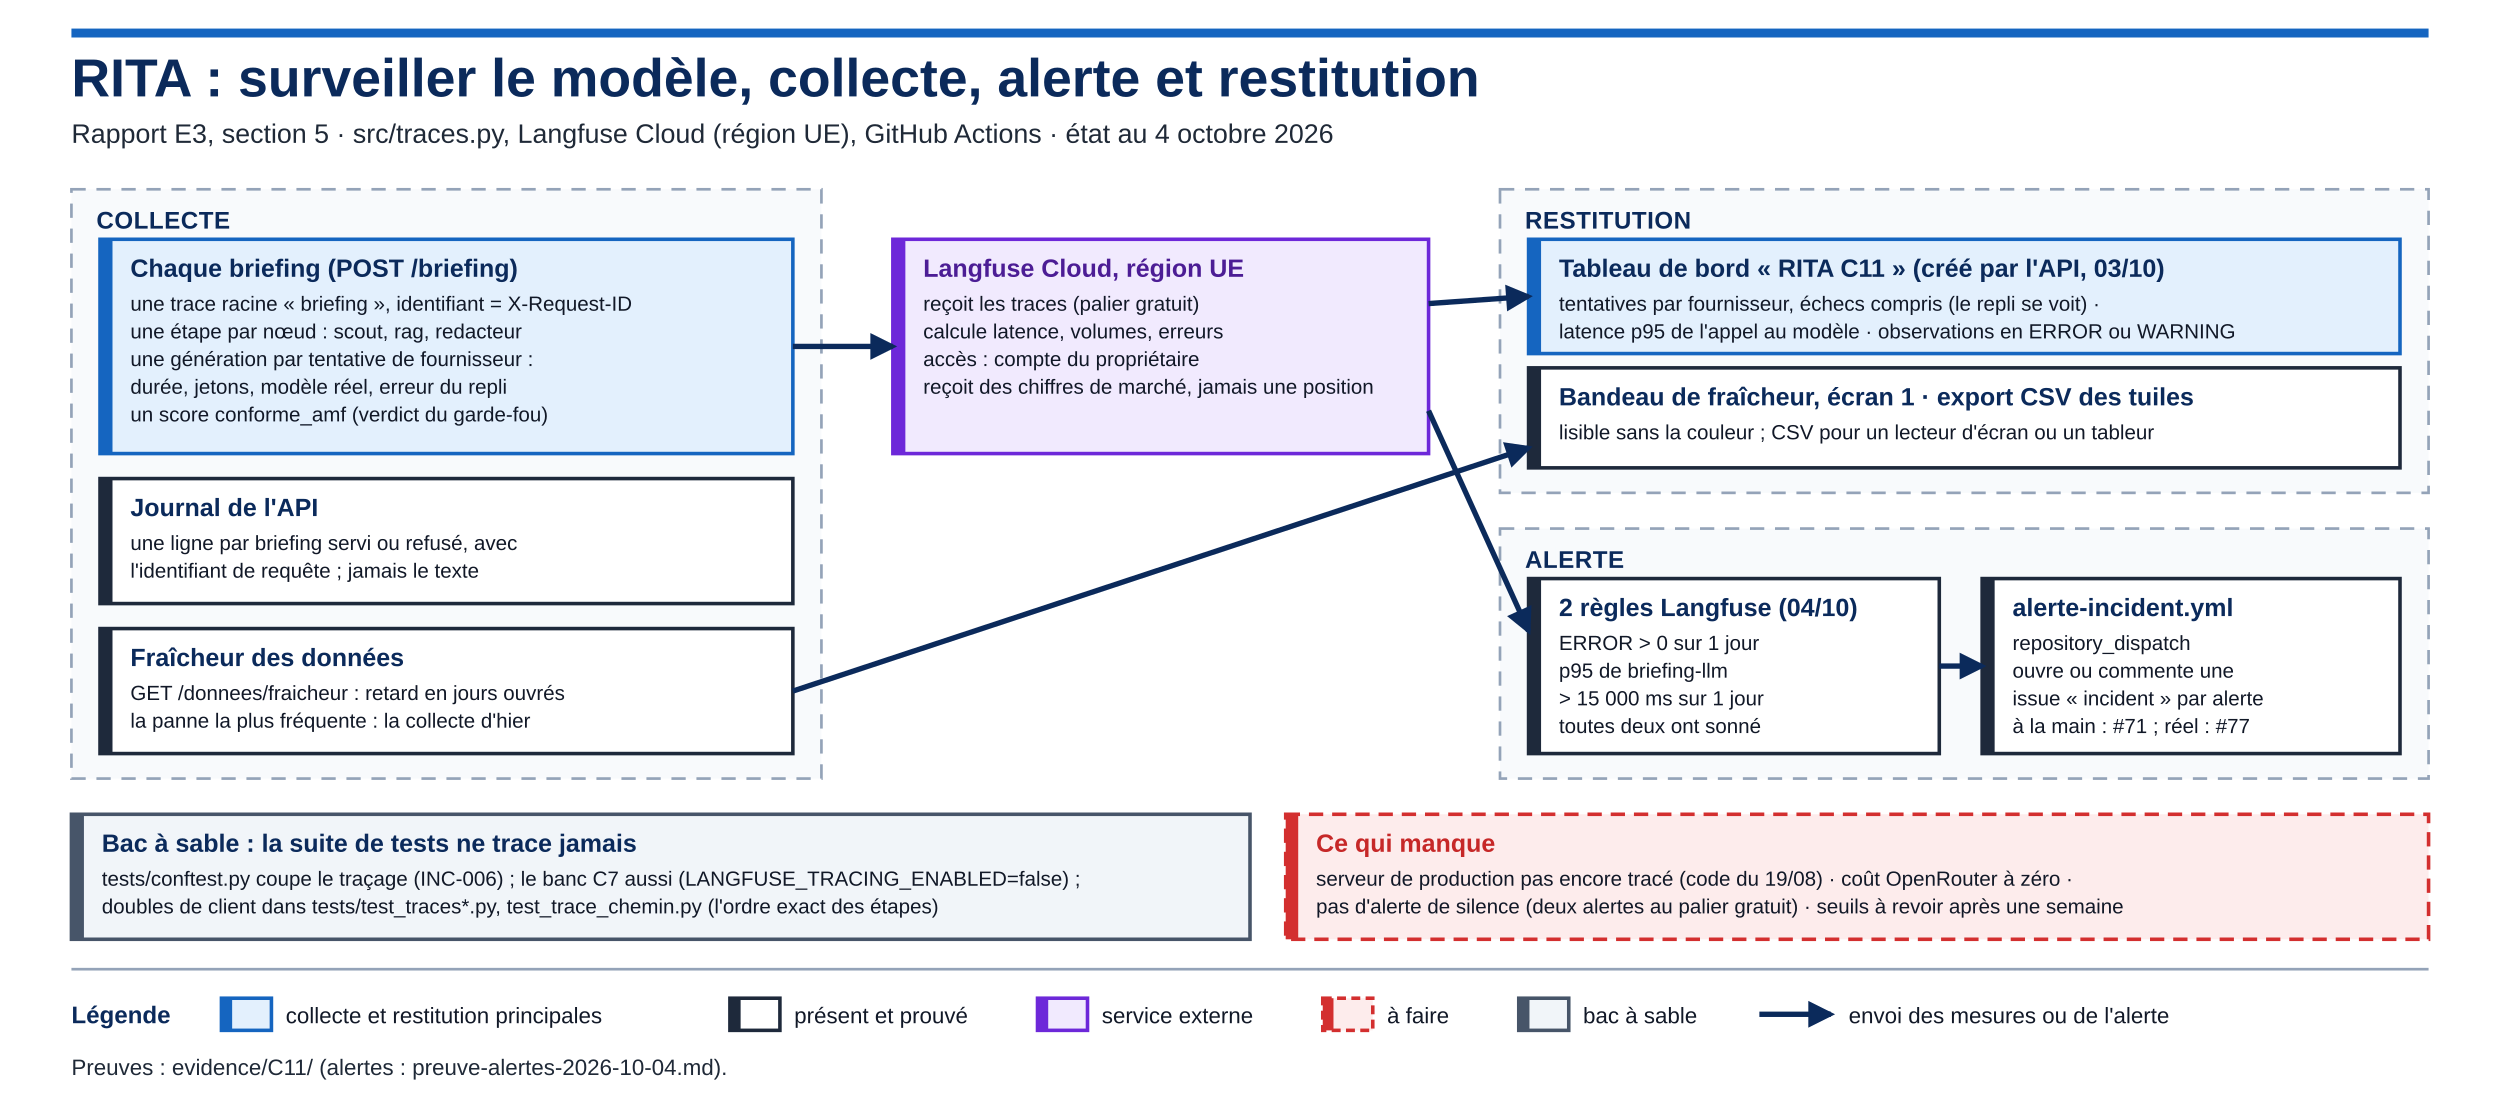
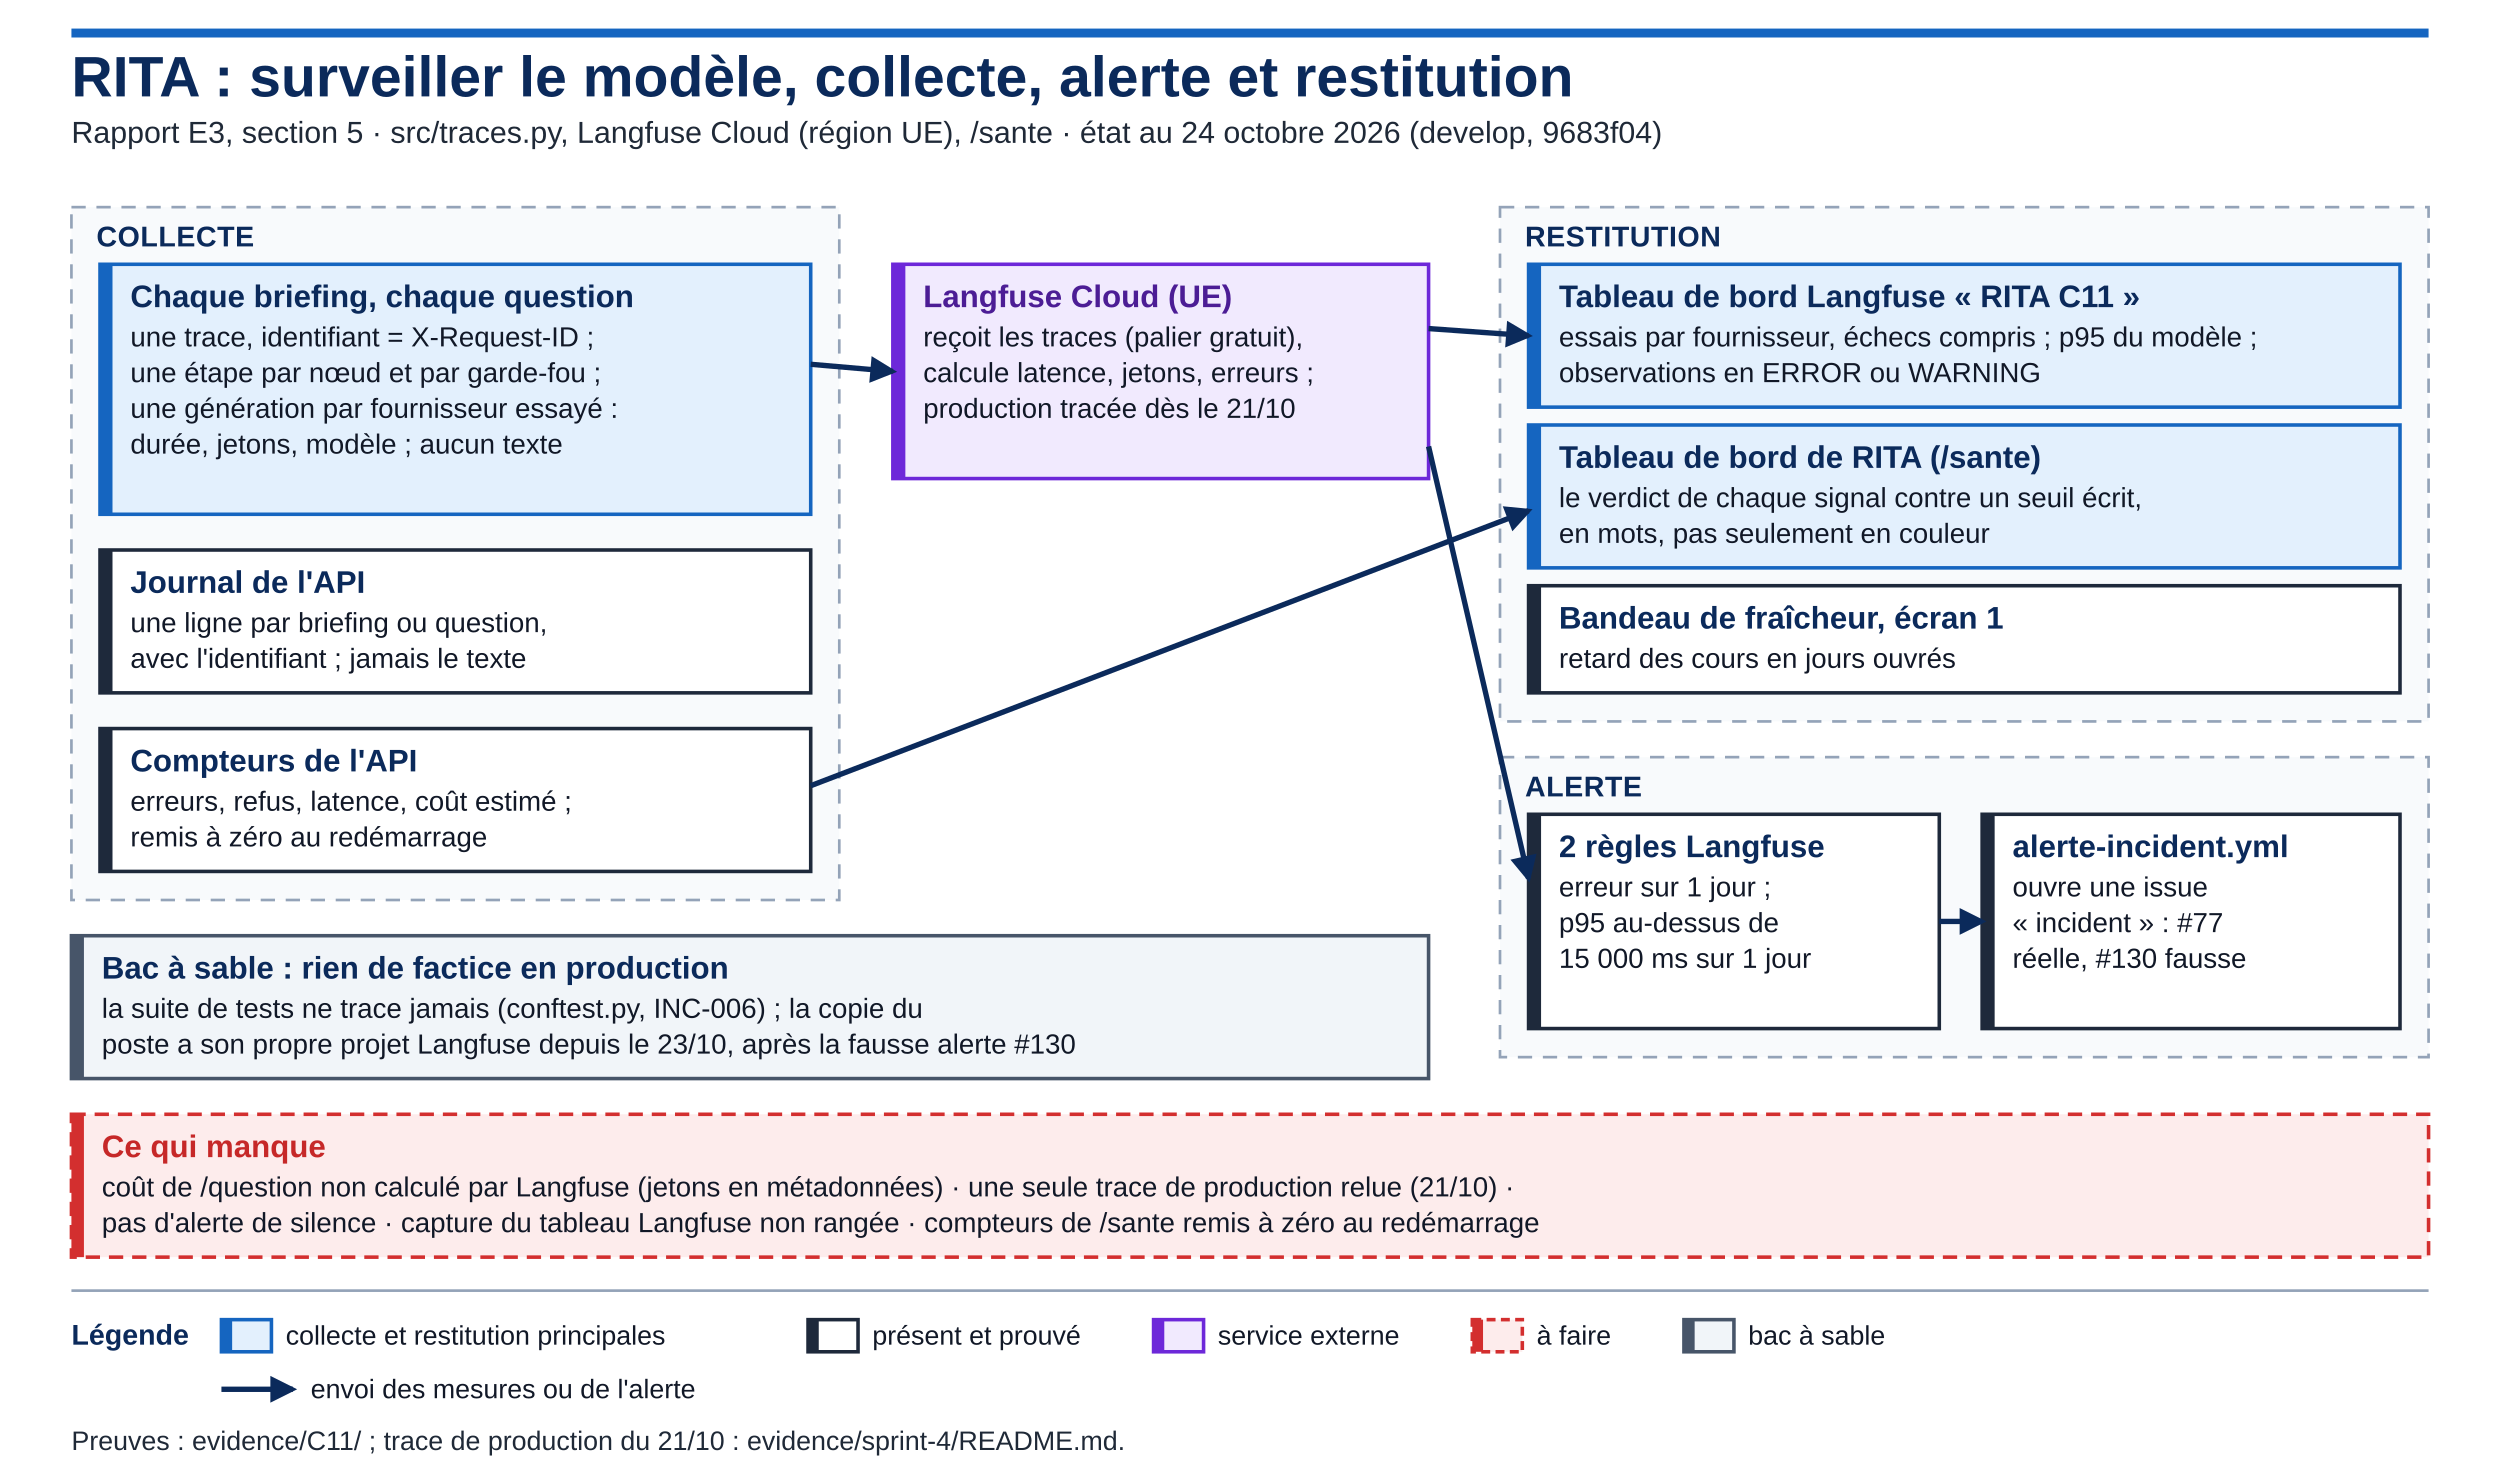
- <svg xmlns="http://www.w3.org/2000/svg" width="1400" height="616" viewBox="0 0 1400 616" font-family="Segoe UI,Calibri,Arial,sans-serif">
+ <svg xmlns="http://www.w3.org/2000/svg" width="1400" height="826" viewBox="0 0 1400 826" font-family="Segoe UI,Calibri,Arial,sans-serif">
  <defs>
    <marker id="fl-flux" markerWidth="5" markerHeight="5" refX="4.2" refY="2.5" orient="auto" markerUnits="strokeWidth">
      <polygon points="0 0,5 2.5,0 5" fill="#0B2A5B" />
    </marker>
    <marker id="fl-ecriture" markerWidth="5" markerHeight="5" refX="4.2" refY="2.5" orient="auto" markerUnits="strokeWidth">
      <polygon points="0 0,5 2.5,0 5" fill="#1565C0" />
    </marker>
    <marker id="fl-lecture" markerWidth="5" markerHeight="5" refX="4.2" refY="2.5" orient="auto" markerUnits="strokeWidth">
      <polygon points="0 0,5 2.5,0 5" fill="#15803D" />
    </marker>
    <marker id="fl-erreur" markerWidth="5" markerHeight="5" refX="4.2" refY="2.5" orient="auto" markerUnits="strokeWidth">
      <polygon points="0 0,5 2.5,0 5" fill="#D32F2F" />
    </marker>
    <marker id="fl-manuel" markerWidth="5" markerHeight="5" refX="4.2" refY="2.5" orient="auto" markerUnits="strokeWidth">
      <polygon points="0 0,5 2.5,0 5" fill="#64748B" />
    </marker>
    <marker id="fl-perso" markerWidth="5" markerHeight="5" refX="4.2" refY="2.5" orient="auto" markerUnits="strokeWidth">
      <polygon points="0 0,5 2.5,0 5" fill="#A21CAF" />
    </marker>
  </defs>
-   <rect width="1400" height="616" fill="#FFFFFF" />
+   <rect width="1400" height="826" fill="#FFFFFF" />
  <rect x="40" y="16" width="1320" height="5" fill="#1565C0" />
-   <text x="40" y="54" font-size="30" font-weight="700" fill="#0B2A5B">RITA : surveiller le modèle, collecte, alerte et restitution</text>
-   <text x="40" y="80" font-size="15" fill="#1F2937">Rapport E3, section 5 · src/traces.py, Langfuse Cloud (région UE), GitHub Actions · état au 4 octobre 2026</text>
+   <text x="40" y="54" font-size="32" font-weight="700" fill="#0B2A5B">RITA : surveiller le modèle, collecte, alerte et restitution</text>
+   <text x="40" y="80" font-size="17" fill="#1F2937">Rapport E3, section 5 · src/traces.py, Langfuse Cloud (région UE), /sante · état au 24 octobre 2026 (develop, 9683f04)</text>
  <g transform="translate(0,16)">
-     <rect x="40" y="90" width="420" height="330" fill="#F8FAFC" stroke="#94A3B8" stroke-width="1.5" stroke-dasharray="8,6" />
-     <rect x="840" y="90" width="520" height="170" fill="#F8FAFC" stroke="#94A3B8" stroke-width="1.5" stroke-dasharray="8,6" />
-     <rect x="840" y="280" width="520" height="140" fill="#F8FAFC" stroke="#94A3B8" stroke-width="1.5" stroke-dasharray="8,6" />
-     <rect x="56" y="118" width="388" height="120" fill="#E3F0FD" stroke="#1565C0" stroke-width="2" />
-     <rect x="56" y="118" width="7" height="120" fill="#1565C0" />
-     <text x="73" y="139" font-size="14" font-weight="700" fill="#0B2A5B">Chaque briefing (POST /briefing)</text>
-     <text x="73" y="158.0" font-size="11.5" fill="#111827">une trace racine « briefing », identifiant = X-Request-ID</text>
-     <text x="73" y="173.5" font-size="11.5" fill="#111827">une étape par nœud : scout, rag, redacteur</text>
-     <text x="73" y="189.0" font-size="11.5" fill="#111827">une génération par tentative de fournisseur :</text>
-     <text x="73" y="204.5" font-size="11.5" fill="#111827">  durée, jetons, modèle réel, erreur du repli</text>
-     <text x="73" y="220.0" font-size="11.5" fill="#111827">un score conforme_amf (verdict du garde-fou)</text>
-     <rect x="56" y="252" width="388" height="70" fill="#FFFFFF" stroke="#1E293B" stroke-width="2" />
-     <rect x="56" y="252" width="7" height="70" fill="#1E293B" />
-     <text x="73" y="273" font-size="14" font-weight="700" fill="#0B2A5B">Journal de l'API</text>
-     <text x="73" y="292.0" font-size="11.5" fill="#111827">une ligne par briefing servi ou refusé, avec</text>
-     <text x="73" y="307.5" font-size="11.5" fill="#111827">l'identifiant de requête ; jamais le texte</text>
-     <rect x="56" y="336" width="388" height="70" fill="#FFFFFF" stroke="#1E293B" stroke-width="2" />
-     <rect x="56" y="336" width="7" height="70" fill="#1E293B" />
-     <text x="73" y="357" font-size="14" font-weight="700" fill="#0B2A5B">Fraîcheur des données</text>
-     <text x="73" y="376.0" font-size="11.5" fill="#111827">GET /donnees/fraicheur : retard en jours ouvrés</text>
-     <text x="73" y="391.5" font-size="11.5" fill="#111827">la panne la plus fréquente : la collecte d'hier</text>
-     <rect x="500" y="118" width="300" height="120" fill="#F1EAFE" stroke="#6D28D9" stroke-width="2" />
-     <rect x="500" y="118" width="7" height="120" fill="#6D28D9" />
-     <text x="517" y="139" font-size="14" font-weight="700" fill="#4C1D95">Langfuse Cloud, région UE</text>
-     <text x="517" y="158.0" font-size="11.5" fill="#111827">reçoit les traces (palier gratuit)</text>
-     <text x="517" y="173.5" font-size="11.5" fill="#111827">calcule latence, volumes, erreurs</text>
-     <text x="517" y="189.0" font-size="11.5" fill="#111827">accès : compte du propriétaire</text>
-     <text x="517" y="204.5" font-size="11.5" fill="#111827">reçoit des chiffres de marché, jamais une position</text>
-     <rect x="856" y="118" width="488" height="64" fill="#E3F0FD" stroke="#1565C0" stroke-width="2" />
-     <rect x="856" y="118" width="7" height="64" fill="#1565C0" />
-     <text x="873" y="139" font-size="14" font-weight="700" fill="#0B2A5B">Tableau de bord « RITA C11 » (créé par l'API, 03/10)</text>
-     <text x="873" y="158.0" font-size="11.5" fill="#111827">tentatives par fournisseur, échecs compris (le repli se voit) ·</text>
-     <text x="873" y="173.5" font-size="11.5" fill="#111827">latence p95 de l'appel au modèle · observations en ERROR ou WARNING</text>
-     <rect x="856" y="190" width="488" height="56" fill="#FFFFFF" stroke="#1E293B" stroke-width="2" />
-     <rect x="856" y="190" width="7" height="56" fill="#1E293B" />
-     <text x="873" y="211" font-size="14" font-weight="700" fill="#0B2A5B">Bandeau de fraîcheur, écran 1 · export CSV des tuiles</text>
-     <text x="873" y="230.0" font-size="11.5" fill="#111827">lisible sans la couleur ; CSV pour un lecteur d'écran ou un tableur</text>
-     <rect x="856" y="308" width="230" height="98" fill="#FFFFFF" stroke="#1E293B" stroke-width="2" />
-     <rect x="856" y="308" width="7" height="98" fill="#1E293B" />
-     <text x="873" y="329" font-size="14" font-weight="700" fill="#0B2A5B">2 règles Langfuse (04/10)</text>
-     <text x="873" y="348.0" font-size="11.5" fill="#111827">ERROR &gt; 0 sur 1 jour</text>
-     <text x="873" y="363.5" font-size="11.5" fill="#111827">p95 de briefing-llm</text>
-     <text x="873" y="379.0" font-size="11.5" fill="#111827">  &gt; 15 000 ms sur 1 jour</text>
-     <text x="873" y="394.5" font-size="11.5" fill="#111827">toutes deux ont sonné</text>
-     <rect x="1110" y="308" width="234" height="98" fill="#FFFFFF" stroke="#1E293B" stroke-width="2" />
-     <rect x="1110" y="308" width="7" height="98" fill="#1E293B" />
-     <text x="1127" y="329" font-size="14" font-weight="700" fill="#0B2A5B">alerte-incident.yml</text>
-     <text x="1127" y="348.0" font-size="11.5" fill="#111827">repository_dispatch</text>
-     <text x="1127" y="363.5" font-size="11.5" fill="#111827">ouvre ou commente une</text>
-     <text x="1127" y="379.0" font-size="11.5" fill="#111827">issue « incident » par alerte</text>
-     <text x="1127" y="394.5" font-size="11.5" fill="#111827">à la main : #71 ; réel : #77</text>
-     <rect x="40" y="440" width="660" height="70" fill="#F1F5F9" stroke="#475569" stroke-width="2" />
-     <rect x="40" y="440" width="7" height="70" fill="#475569" />
-     <text x="57" y="461" font-size="14" font-weight="700" fill="#0B2A5B">Bac à sable : la suite de tests ne trace jamais</text>
-     <text x="57" y="480.0" font-size="11.5" fill="#111827">tests/conftest.py coupe le traçage (INC-006) ; le banc C7 aussi (LANGFUSE_TRACING_ENABLED=false) ;</text>
-     <text x="57" y="495.5" font-size="11.5" fill="#111827">doubles de client dans tests/test_traces*.py, test_trace_chemin.py (l'ordre exact des étapes)</text>
-     <rect x="720" y="440" width="640" height="70" fill="#FDECEC" stroke="#D32F2F" stroke-width="2" stroke-dasharray="8,5" />
-     <rect x="720" y="440" width="7" height="70" fill="#D32F2F" />
-     <text x="737" y="461" font-size="14" font-weight="700" fill="#C62828">Ce qui manque</text>
-     <text x="737" y="480.0" font-size="11.5" fill="#111827">serveur de production pas encore tracé (code du 19/08) · coût OpenRouter à zéro ·</text>
-     <text x="737" y="495.5" font-size="11.5" fill="#111827">pas d'alerte de silence (deux alertes au palier gratuit) · seuils à revoir après une semaine</text>
-     <line x1="444" y1="178.0" x2="500" y2="178.0" stroke="#0B2A5B" stroke-width="3" marker-end="url(#fl-flux)" />
-     <line x1="800" y1="154.0" x2="856" y2="150.0" stroke="#0B2A5B" stroke-width="3" marker-end="url(#fl-flux)" />
-     <line x1="800" y1="214.0" x2="856" y2="337.4" stroke="#0B2A5B" stroke-width="3" marker-end="url(#fl-flux)" />
-     <line x1="1086" y1="357.0" x2="1110" y2="357.0" stroke="#0B2A5B" stroke-width="3" marker-end="url(#fl-flux)" />
-     <line x1="444" y1="371.0" x2="856" y2="234.8" stroke="#0B2A5B" stroke-width="3" marker-end="url(#fl-flux)" />
-     <text x="54" y="112" font-size="13.5" font-weight="700" fill="#0B2A5B" letter-spacing="0.3" stroke="#F8FAFC" stroke-width="5" paint-order="stroke">COLLECTE</text>
-     <text x="854" y="112" font-size="13.5" font-weight="700" fill="#0B2A5B" letter-spacing="0.3" stroke="#F8FAFC" stroke-width="5" paint-order="stroke">RESTITUTION</text>
-     <text x="854" y="302" font-size="13.5" font-weight="700" fill="#0B2A5B" letter-spacing="0.3" stroke="#F8FAFC" stroke-width="5" paint-order="stroke">ALERTE</text>
-     <rect x="40" y="526" width="1320" height="1.5" fill="#94A3B8" />
-     <text x="40" y="557" font-size="13.5" font-weight="700" fill="#0B2A5B">Légende</text>
-     <rect x="124.0" y="543" width="28" height="18" fill="#E3F0FD" stroke="#1565C0" stroke-width="2" />
-     <rect x="124.0" y="543" width="6" height="18" fill="#1565C0" />
-     <text x="160.0" y="557" font-size="12.5" fill="#111827">collecte et restitution principales</text>
-     <rect x="408.75" y="543" width="28" height="18" fill="#FFFFFF" stroke="#1E293B" stroke-width="2" />
-     <rect x="408.75" y="543" width="6" height="18" fill="#1E293B" />
-     <text x="444.75" y="557" font-size="12.5" fill="#111827">présent et prouvé</text>
-     <rect x="581.0" y="543" width="28" height="18" fill="#F1EAFE" stroke="#6D28D9" stroke-width="2" />
-     <rect x="581.0" y="543" width="6" height="18" fill="#6D28D9" />
-     <text x="617.0" y="557" font-size="12.5" fill="#111827">service externe</text>
-     <rect x="740.75" y="543" width="28" height="18" fill="#FDECEC" stroke="#D32F2F" stroke-width="2" stroke-dasharray="5,3" />
-     <rect x="740.75" y="543" width="6" height="18" fill="#D32F2F" />
-     <text x="776.75" y="557" font-size="12.5" fill="#111827">à faire</text>
-     <rect x="850.5" y="543" width="28" height="18" fill="#F1F5F9" stroke="#475569" stroke-width="2" />
-     <rect x="850.5" y="543" width="6" height="18" fill="#475569" />
-     <text x="886.5" y="557" font-size="12.5" fill="#111827">bac à sable</text>
-     <line x1="985.25" y1="552" x2="1025.25" y2="552" stroke="#0B2A5B" stroke-width="3" marker-end="url(#fl-flux)" />
-     <text x="1035.25" y="557" font-size="12.5" fill="#111827">envoi des mesures ou de l'alerte</text>
-     <text x="40" y="586" font-size="12.5" fill="#1F2937">Preuves : evidence/C11/ (alertes : preuve-alertes-2026-10-04.md).</text>
+     <rect x="40" y="100" width="430" height="388" fill="#F8FAFC" stroke="#94A3B8" stroke-width="1.5" stroke-dasharray="8,6" />
+     <rect x="840" y="100" width="520" height="288" fill="#F8FAFC" stroke="#94A3B8" stroke-width="1.5" stroke-dasharray="8,6" />
+     <rect x="840" y="408" width="520" height="168" fill="#F8FAFC" stroke="#94A3B8" stroke-width="1.5" stroke-dasharray="8,6" />
+     <rect x="56" y="132" width="398" height="140" fill="#E3F0FD" stroke="#1565C0" stroke-width="2" />
+     <rect x="56" y="132" width="7" height="140" fill="#1565C0" />
+     <text x="73" y="156" font-size="17.5" font-weight="700" fill="#0B2A5B">Chaque briefing, chaque question</text>
+     <text x="73" y="178" font-size="15.5" fill="#111827">une trace, identifiant = X-Request-ID ;</text>
+     <text x="73" y="198" font-size="15.5" fill="#111827">une étape par nœud et par garde-fou ;</text>
+     <text x="73" y="218" font-size="15.5" fill="#111827">une génération par fournisseur essayé :</text>
+     <text x="73" y="238" font-size="15.5" fill="#111827">durée, jetons, modèle ; aucun texte</text>
+     <rect x="56" y="292" width="398" height="80" fill="#FFFFFF" stroke="#1E293B" stroke-width="2" />
+     <rect x="56" y="292" width="7" height="80" fill="#1E293B" />
+     <text x="73" y="316" font-size="17.5" font-weight="700" fill="#0B2A5B">Journal de l'API</text>
+     <text x="73" y="338" font-size="15.5" fill="#111827">une ligne par briefing ou question,</text>
+     <text x="73" y="358" font-size="15.5" fill="#111827">avec l'identifiant ; jamais le texte</text>
+     <rect x="56" y="392" width="398" height="80" fill="#FFFFFF" stroke="#1E293B" stroke-width="2" />
+     <rect x="56" y="392" width="7" height="80" fill="#1E293B" />
+     <text x="73" y="416" font-size="17.5" font-weight="700" fill="#0B2A5B">Compteurs de l'API</text>
+     <text x="73" y="438" font-size="15.5" fill="#111827">erreurs, refus, latence, coût estimé ;</text>
+     <text x="73" y="458" font-size="15.5" fill="#111827">remis à zéro au redémarrage</text>
+     <rect x="500" y="132" width="300" height="120" fill="#F1EAFE" stroke="#6D28D9" stroke-width="2" />
+     <rect x="500" y="132" width="7" height="120" fill="#6D28D9" />
+     <text x="517" y="156" font-size="17.5" font-weight="700" fill="#4C1D95">Langfuse Cloud (UE)</text>
+     <text x="517" y="178" font-size="15.5" fill="#111827">reçoit les traces (palier gratuit),</text>
+     <text x="517" y="198" font-size="15.5" fill="#111827">calcule latence, jetons, erreurs ;</text>
+     <text x="517" y="218" font-size="15.5" fill="#111827">production tracée dès le 21/10</text>
+     <rect x="856" y="132" width="488" height="80" fill="#E3F0FD" stroke="#1565C0" stroke-width="2" />
+     <rect x="856" y="132" width="7" height="80" fill="#1565C0" />
+     <text x="873" y="156" font-size="17.5" font-weight="700" fill="#0B2A5B">Tableau de bord Langfuse « RITA C11 »</text>
+     <text x="873" y="178" font-size="15.5" fill="#111827">essais par fournisseur, échecs compris ; p95 du modèle ;</text>
+     <text x="873" y="198" font-size="15.5" fill="#111827">observations en ERROR ou WARNING</text>
+     <rect x="856" y="222" width="488" height="80" fill="#E3F0FD" stroke="#1565C0" stroke-width="2" />
+     <rect x="856" y="222" width="7" height="80" fill="#1565C0" />
+     <text x="873" y="246" font-size="17.5" font-weight="700" fill="#0B2A5B">Tableau de bord de RITA (/sante)</text>
+     <text x="873" y="268" font-size="15.5" fill="#111827">le verdict de chaque signal contre un seuil écrit,</text>
+     <text x="873" y="288" font-size="15.5" fill="#111827">en mots, pas seulement en couleur</text>
+     <rect x="856" y="312" width="488" height="60" fill="#FFFFFF" stroke="#1E293B" stroke-width="2" />
+     <rect x="856" y="312" width="7" height="60" fill="#1E293B" />
+     <text x="873" y="336" font-size="17.5" font-weight="700" fill="#0B2A5B">Bandeau de fraîcheur, écran 1</text>
+     <text x="873" y="358" font-size="15.5" fill="#111827">retard des cours en jours ouvrés</text>
+     <rect x="856" y="440" width="230" height="120" fill="#FFFFFF" stroke="#1E293B" stroke-width="2" />
+     <rect x="856" y="440" width="7" height="120" fill="#1E293B" />
+     <text x="873" y="464" font-size="17.5" font-weight="700" fill="#0B2A5B">2 règles Langfuse</text>
+     <text x="873" y="486" font-size="15.5" fill="#111827">erreur sur 1 jour ;</text>
+     <text x="873" y="506" font-size="15.5" fill="#111827">p95 au-dessus de</text>
+     <text x="873" y="526" font-size="15.5" fill="#111827">15 000 ms sur 1 jour</text>
+     <rect x="1110" y="440" width="234" height="120" fill="#FFFFFF" stroke="#1E293B" stroke-width="2" />
+     <rect x="1110" y="440" width="7" height="120" fill="#1E293B" />
+     <text x="1127" y="464" font-size="17.5" font-weight="700" fill="#0B2A5B">alerte-incident.yml</text>
+     <text x="1127" y="486" font-size="15.5" fill="#111827">ouvre une issue</text>
+     <text x="1127" y="506" font-size="15.5" fill="#111827">« incident » : #77</text>
+     <text x="1127" y="526" font-size="15.5" fill="#111827">réelle, #130 fausse</text>
+     <rect x="40" y="508" width="760" height="80" fill="#F1F5F9" stroke="#475569" stroke-width="2" />
+     <rect x="40" y="508" width="7" height="80" fill="#475569" />
+     <text x="57" y="532" font-size="17.5" font-weight="700" fill="#0B2A5B">Bac à sable : rien de factice en production</text>
+     <text x="57" y="554" font-size="15.5" fill="#111827">la suite de tests ne trace jamais (conftest.py, INC-006) ; la copie du</text>
+     <text x="57" y="574" font-size="15.5" fill="#111827">poste a son propre projet Langfuse depuis le 23/10, après la fausse alerte #130</text>
+     <rect x="40" y="608" width="1320" height="80" fill="#FDECEC" stroke="#D32F2F" stroke-width="2" stroke-dasharray="8,5" />
+     <rect x="40" y="608" width="7" height="80" fill="#D32F2F" />
+     <text x="57" y="632" font-size="17.5" font-weight="700" fill="#C62828">Ce qui manque</text>
+     <text x="57" y="654" font-size="15.5" fill="#111827">coût de /question non calculé par Langfuse (jetons en métadonnées) · une seule trace de production relue (21/10) ·</text>
+     <text x="57" y="674" font-size="15.5" fill="#111827">pas d'alerte de silence · capture du tableau Langfuse non rangée · compteurs de /sante remis à zéro au redémarrage</text>
+     <line x1="454" y1="188.0" x2="500" y2="192.0" stroke="#0B2A5B" stroke-width="3" marker-end="url(#fl-flux)" />
+     <line x1="800" y1="168.0" x2="856" y2="172.0" stroke="#0B2A5B" stroke-width="3" marker-end="url(#fl-flux)" />
+     <line x1="800" y1="234.0" x2="856" y2="476.0" stroke="#0B2A5B" stroke-width="3" marker-end="url(#fl-flux)" />
+     <line x1="1086" y1="500.0" x2="1110" y2="500.0" stroke="#0B2A5B" stroke-width="3" marker-end="url(#fl-flux)" />
+     <line x1="454" y1="424.0" x2="856" y2="270.0" stroke="#0B2A5B" stroke-width="3" marker-end="url(#fl-flux)" />
+     <text x="54" y="122" font-size="16" font-weight="700" fill="#0B2A5B" letter-spacing="0.3" stroke="#F8FAFC" stroke-width="5" paint-order="stroke">COLLECTE</text>
+     <text x="854" y="122" font-size="16" font-weight="700" fill="#0B2A5B" letter-spacing="0.3" stroke="#F8FAFC" stroke-width="5" paint-order="stroke">RESTITUTION</text>
+     <text x="854" y="430" font-size="16" font-weight="700" fill="#0B2A5B" letter-spacing="0.3" stroke="#F8FAFC" stroke-width="5" paint-order="stroke">ALERTE</text>
+     <rect x="40" y="706" width="1320" height="1.5" fill="#94A3B8" />
+     <text x="40" y="737" font-size="16" font-weight="700" fill="#0B2A5B">Légende</text>
+     <rect x="124.0" y="723" width="28" height="18" fill="#E3F0FD" stroke="#1565C0" stroke-width="2" />
+     <rect x="124.0" y="723" width="6" height="18" fill="#1565C0" />
+     <text x="160.0" y="737" font-size="15" fill="#111827">collecte et restitution principales</text>
+     <rect x="452.5" y="723" width="28" height="18" fill="#FFFFFF" stroke="#1E293B" stroke-width="2" />
+     <rect x="452.5" y="723" width="6" height="18" fill="#1E293B" />
+     <text x="488.5" y="737" font-size="15" fill="#111827">présent et prouvé</text>
+     <rect x="646.0" y="723" width="28" height="18" fill="#F1EAFE" stroke="#6D28D9" stroke-width="2" />
+     <rect x="646.0" y="723" width="6" height="18" fill="#6D28D9" />
+     <text x="682.0" y="737" font-size="15" fill="#111827">service externe</text>
+     <rect x="824.5" y="723" width="28" height="18" fill="#FDECEC" stroke="#D32F2F" stroke-width="2" stroke-dasharray="5,3" />
+     <rect x="824.5" y="723" width="6" height="18" fill="#D32F2F" />
+     <text x="860.5" y="737" font-size="15" fill="#111827">à faire</text>
+     <rect x="943.0" y="723" width="28" height="18" fill="#F1F5F9" stroke="#475569" stroke-width="2" />
+     <rect x="943.0" y="723" width="6" height="18" fill="#475569" />
+     <text x="979.0" y="737" font-size="15" fill="#111827">bac à sable</text>
+     <line x1="124.0" y1="762" x2="164.0" y2="762" stroke="#0B2A5B" stroke-width="3" marker-end="url(#fl-flux)" />
+     <text x="174.0" y="767" font-size="15" fill="#111827">envoi des mesures ou de l'alerte</text>
+     <text x="40" y="796" font-size="15" fill="#1F2937">Preuves : evidence/C11/ ; trace de production du 21/10 : evidence/sprint-4/README.md.</text>
  </g>
</svg>
